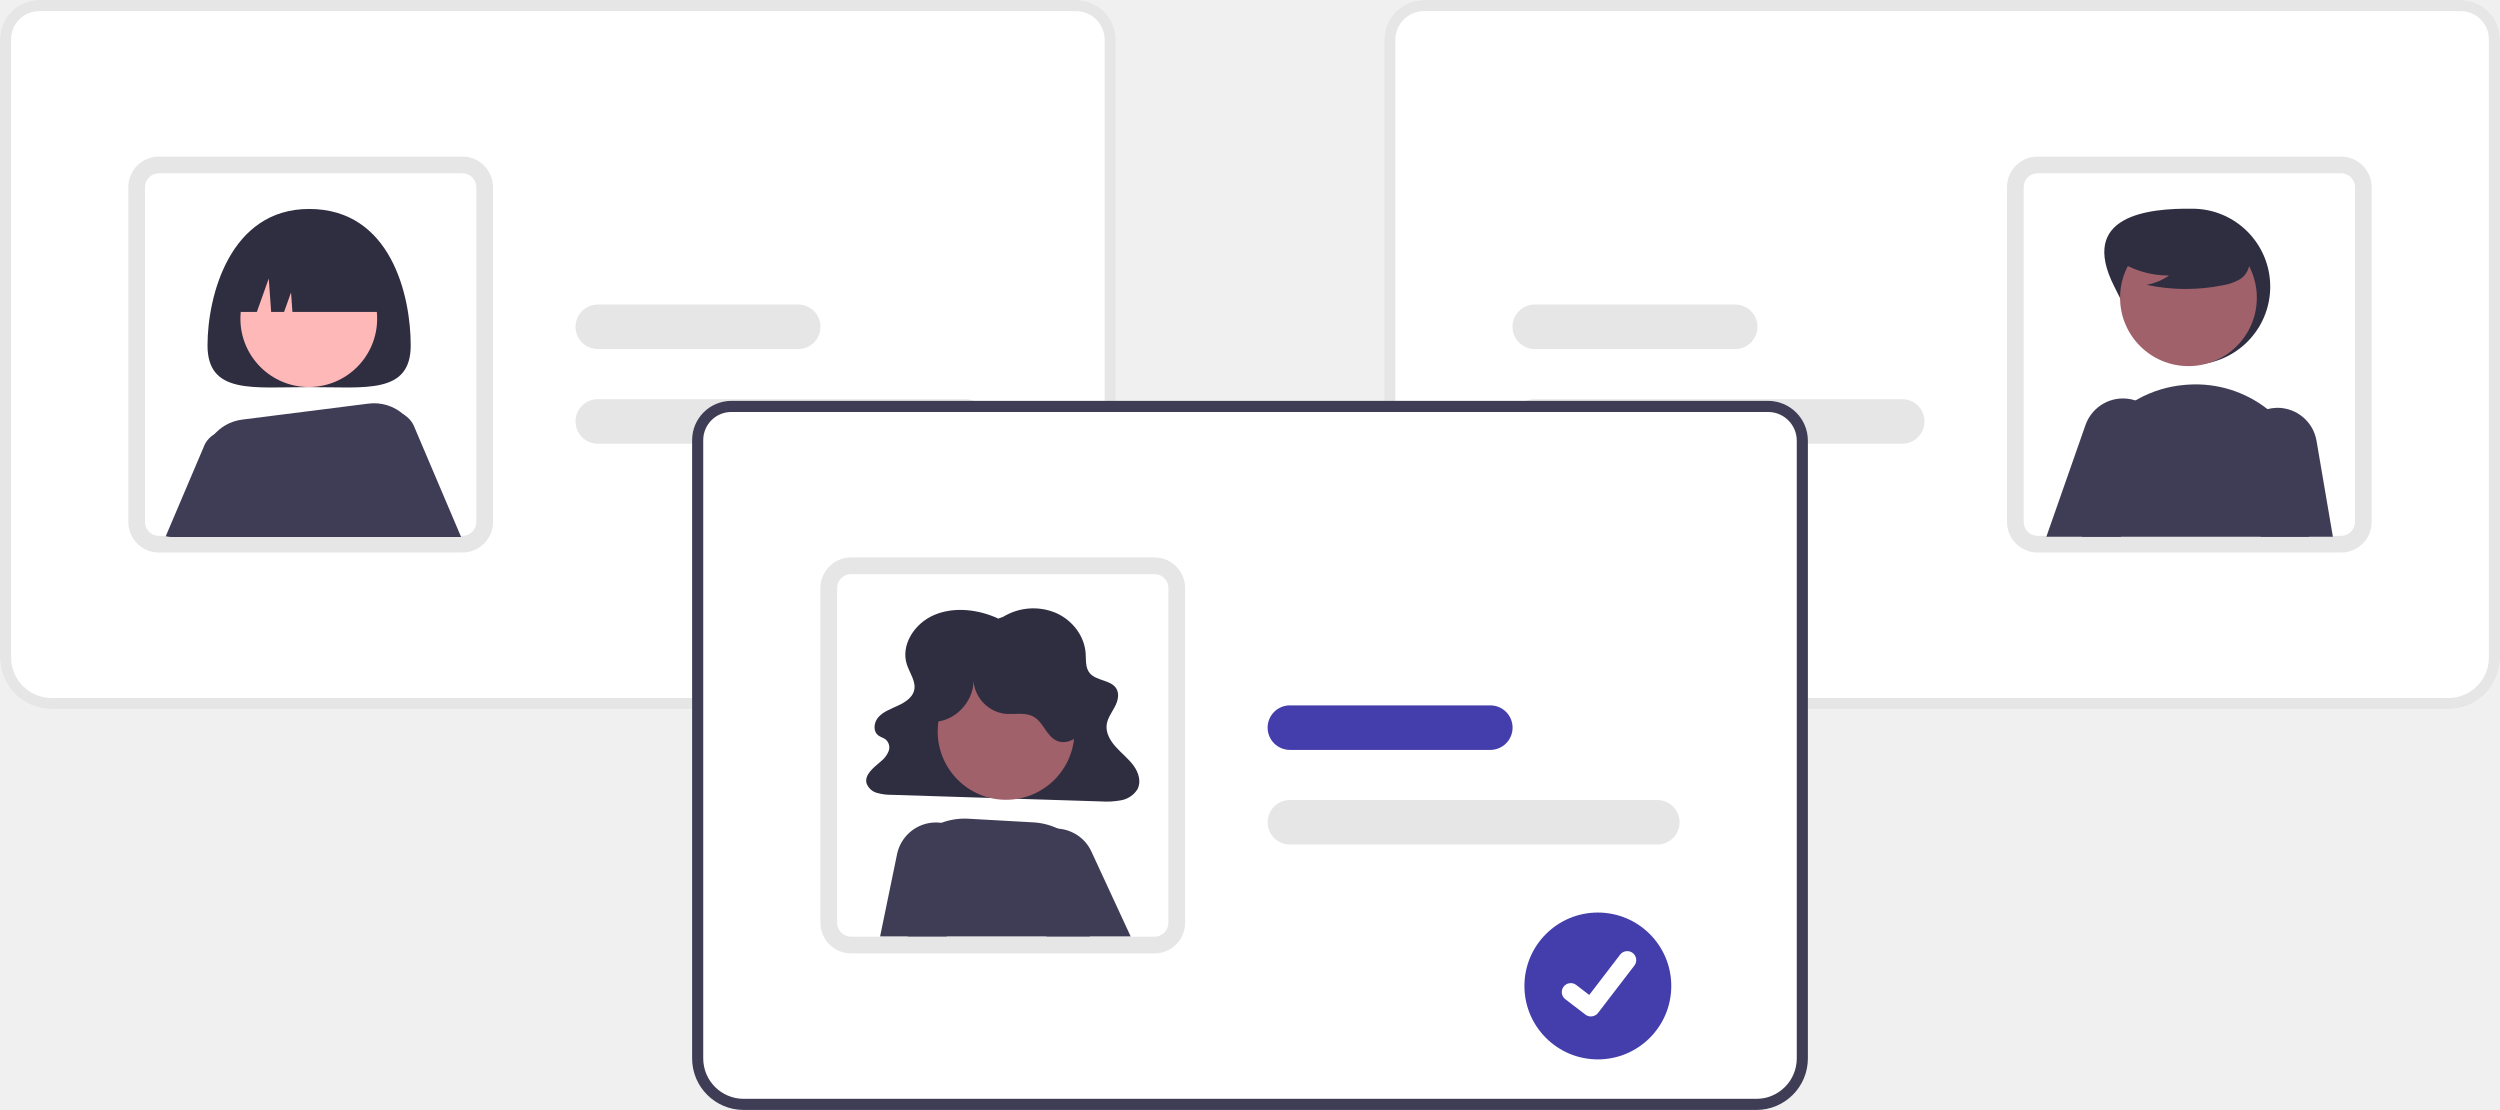
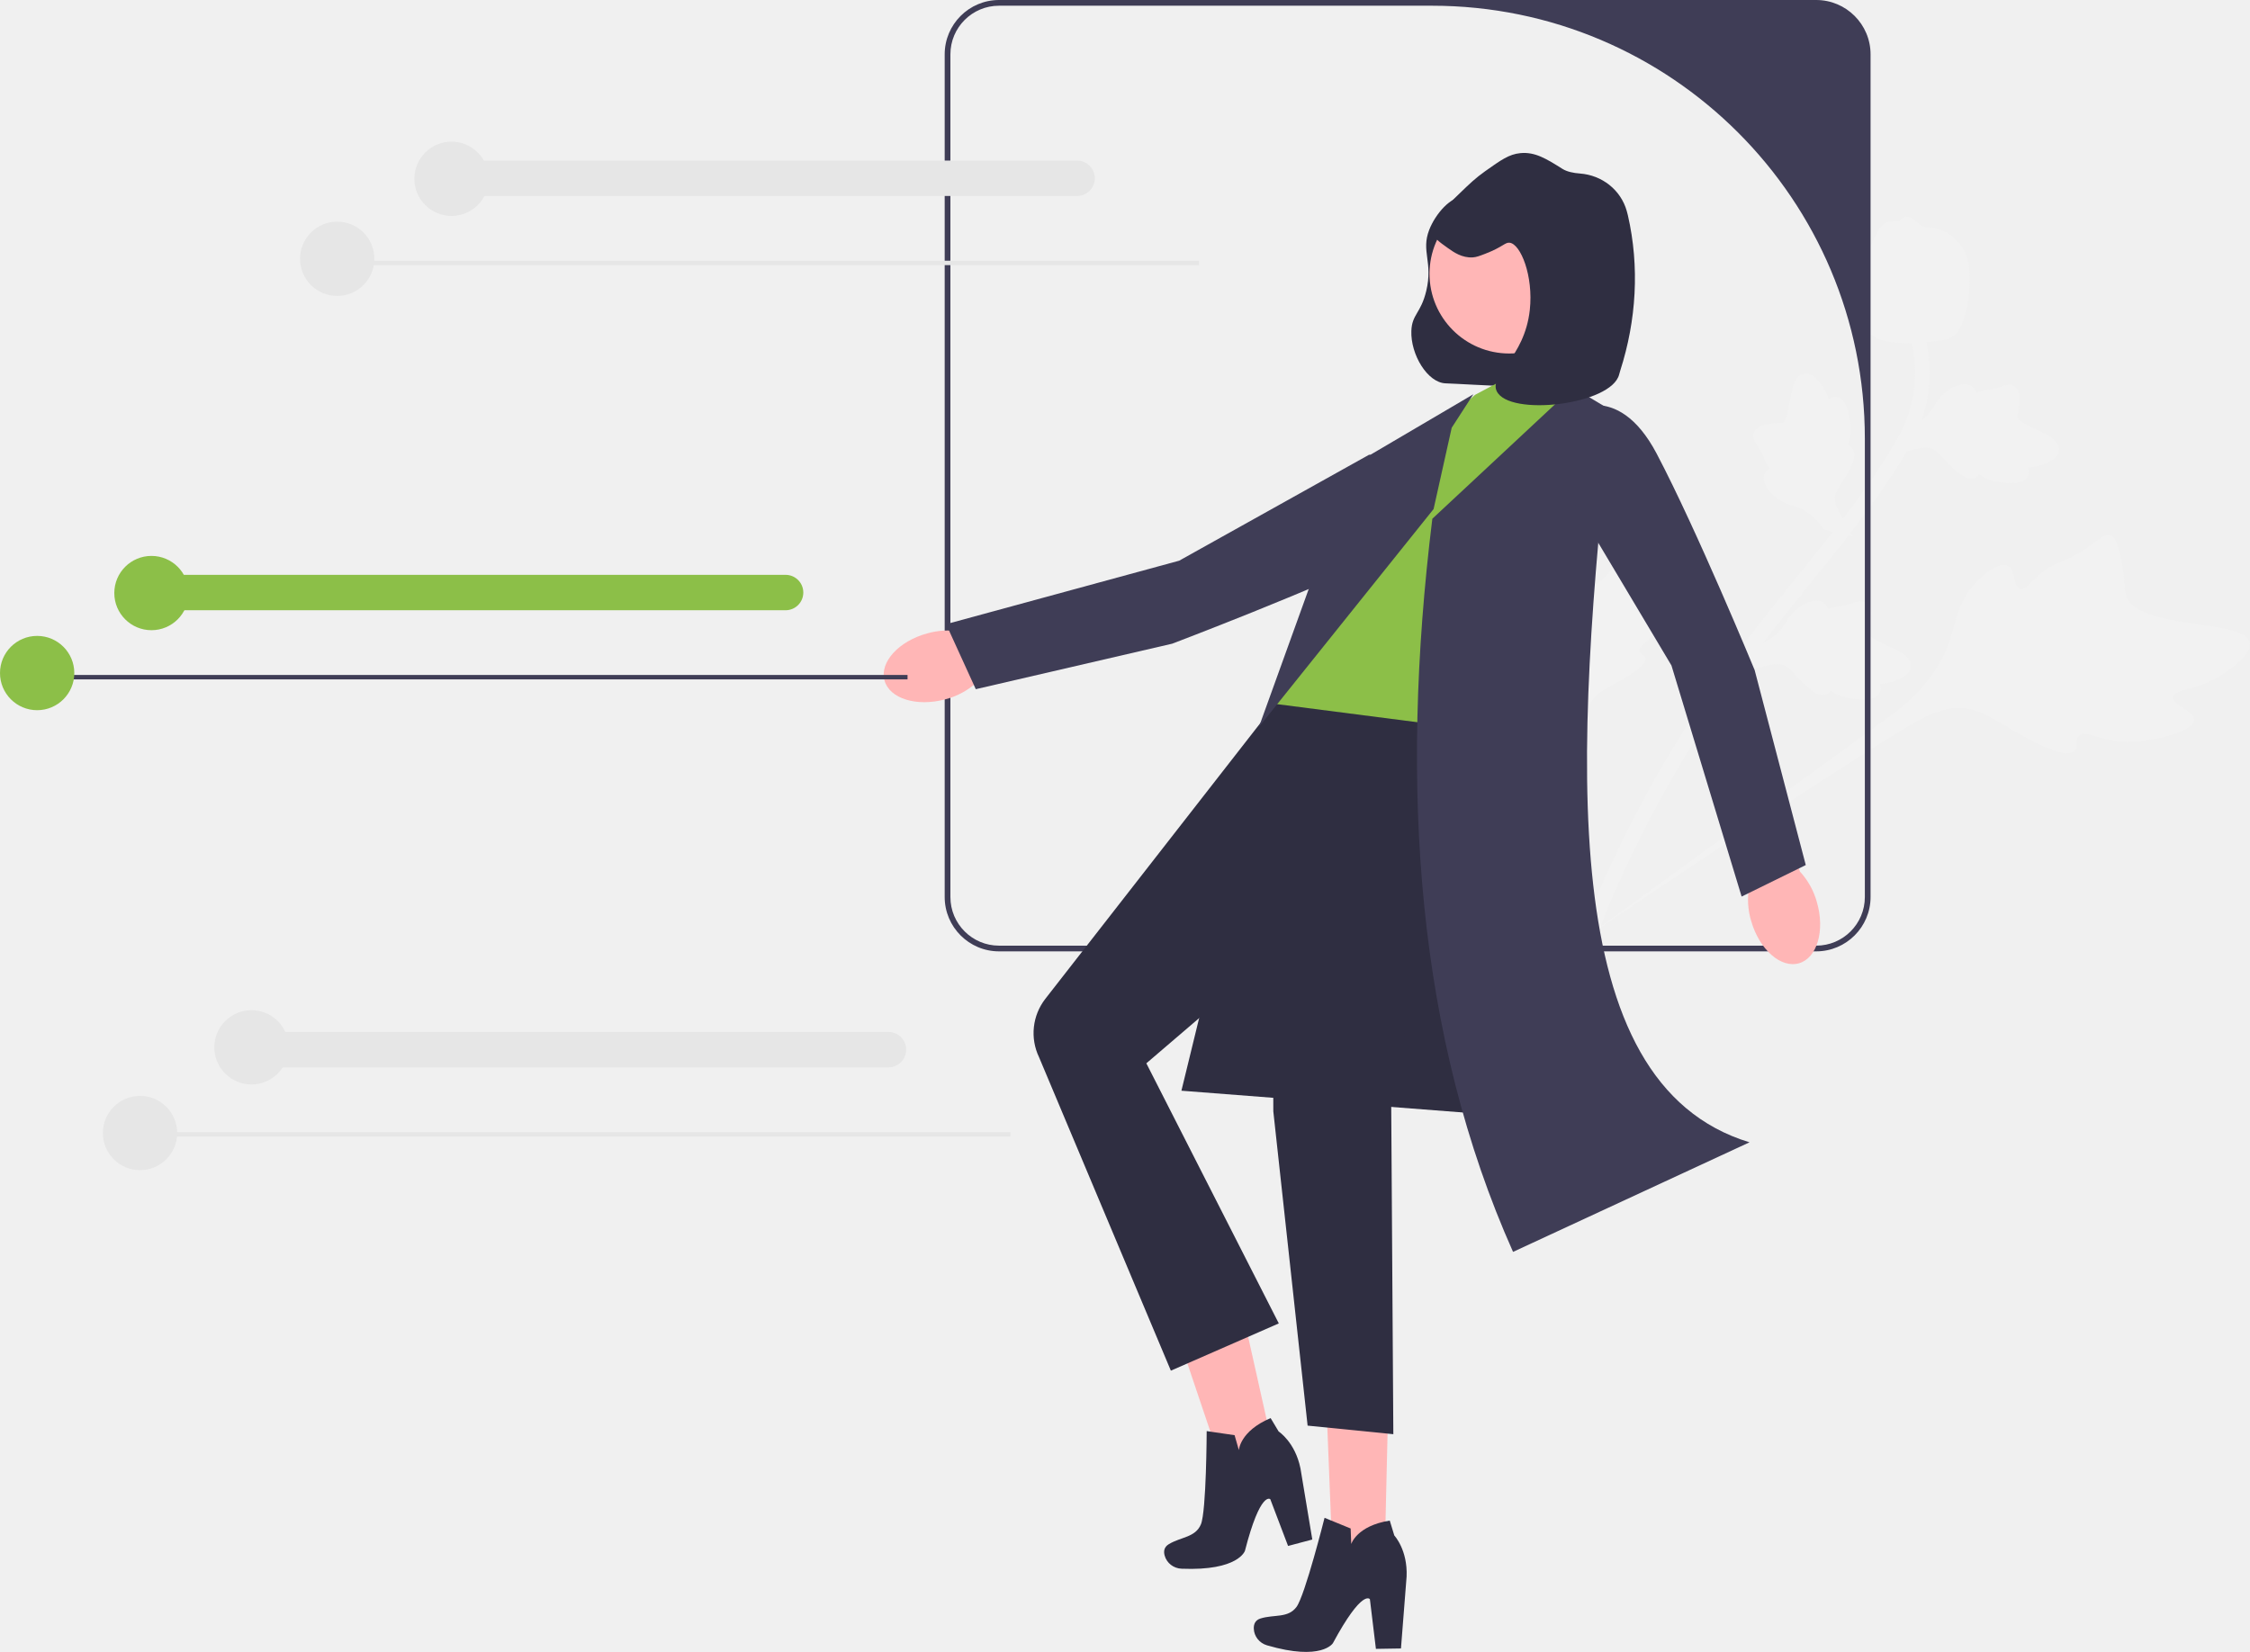
- <svg xmlns="http://www.w3.org/2000/svg" width="898.098" height="398.742" viewBox="0 0 898.098 398.742" role="img" artist="Katerina Limpitsouni" source="https://undraw.co/">
-   <path d="M533.289,505.371H169.451a18.521,18.521,0,0,1-18.5-18.5V264.717a14.104,14.104,0,0,1,14.088-14.088H537.492a14.313,14.313,0,0,1,14.297,14.297V486.871A18.521,18.521,0,0,1,533.289,505.371Z" transform="translate(-150.9509 -250.6289)" fill="#fff" />
-   <path d="M533.289,505.371H169.451a18.521,18.521,0,0,1-18.5-18.5V264.717a14.104,14.104,0,0,1,14.088-14.088H537.492a14.313,14.313,0,0,1,14.297,14.297V486.871A18.521,18.521,0,0,1,533.289,505.371ZM165.039,254.629a10.1,10.1,0,0,0-10.088,10.088v222.154a14.517,14.517,0,0,0,14.5,14.5H533.289a14.517,14.517,0,0,0,14.5-14.5V264.926a10.309,10.309,0,0,0-10.297-10.297Z" transform="translate(-150.9509 -250.6289)" fill="#e6e6e6" />
-   <path d="M317.062,449.125h-109.02a11.018,11.018,0,0,1-10.905-9.563,9.975,9.975,0,0,1-.095-1.437v-120.25a11.012,11.012,0,0,1,11-11h109.02a11.012,11.012,0,0,1,11,11v120.25A11.012,11.012,0,0,1,317.062,449.125Zm-109.02-136.25a5.006,5.006,0,0,0-5,5v120.25a4.261,4.261,0,0,0,.038.615,5.015,5.015,0,0,0,4.962,4.385h109.02a5.006,5.006,0,0,0,5-5v-120.25a5.006,5.006,0,0,0-5-5Z" transform="translate(-150.9509 -250.6289)" fill="#e6e6e6" />
-   <path d="M497.698,410.025h-132a8,8,0,1,1,0-16h132a8,8,0,0,1,0,16Z" transform="translate(-150.9509 -250.6289)" fill="#e6e6e6" />
-   <path d="M437.698,376.025h-72a8,8,0,1,1,0-16h72a8,8,0,0,1,0,16Z" transform="translate(-150.9509 -250.6289)" fill="#e6e6e6" />
-   <path d="M298.499,374.695c0,17.673-16.342,15-36.5,15s-36.5,2.673-36.5-15,7.982-49,36.5-49C291.499,325.695,298.499,357.022,298.499,374.695Z" transform="translate(-150.9509 -250.6289)" fill="#2f2e41" />
-   <path d="M299.975,404.439a9.064,9.064,0,0,0-3.96-4.84,7.867,7.867,0,0,0-1.12-.57,9.054,9.054,0,0,0-11.98,11.47l14.54,33.05H316.605Z" transform="translate(-150.9509 -250.6289)" fill="#3f3d56" />
-   <path d="M236.525,406.239a9.055,9.055,0,0,0-12.49,5.17l-13.54,31.85a7.876,7.876,0,0,0,2.13.29h16.99l11.479-26.08A9.037,9.037,0,0,0,236.525,406.239Z" transform="translate(-150.9509 -250.6289)" fill="#3f3d56" />
-   <circle cx="110.926" cy="114.475" r="24.561" fill="#ffb8b8" />
-   <path d="M296.445,399.989c-.14-.13-.28-.27-.43-.39a15.953,15.953,0,0,0-12.75-3.97l-45.26,5.73a16.062,16.062,0,0,0-14.02,17.44c.62,6.98,1.62,15.79,3.22,24.75h71.5l2.63-30.56A16.035,16.035,0,0,0,296.445,399.989Z" transform="translate(-150.9509 -250.6289)" fill="#3f3d56" />
-   <path d="M233.499,362.695v0h9.714l4.286-12,.857,12h4.643l2.5-7,.5,7h34.5v0a26,26,0,0,0-26-26h-5A26,26,0,0,0,233.499,362.695Z" transform="translate(-150.9509 -250.6289)" fill="#2f2e41" />
-   <path d="M648.211,486.871V264.926a14.313,14.313,0,0,1,14.297-14.297h372.453a14.104,14.104,0,0,1,14.088,14.088v222.154a18.521,18.521,0,0,1-18.5,18.5H666.711A18.521,18.521,0,0,1,648.211,486.871Z" transform="translate(-150.9509 -250.6289)" fill="#fff" />
-   <path d="M648.211,486.871V264.926a14.313,14.313,0,0,1,14.297-14.297h372.453a14.104,14.104,0,0,1,14.088,14.088v222.154a18.521,18.521,0,0,1-18.5,18.5H666.711A18.521,18.521,0,0,1,648.211,486.871Zm14.297-232.242a10.309,10.309,0,0,0-10.297,10.297V486.871a14.517,14.517,0,0,0,14.5,14.5h363.838a14.517,14.517,0,0,0,14.5-14.5V264.717a10.1,10.1,0,0,0-10.088-10.088Z" transform="translate(-150.9509 -250.6289)" fill="#e6e6e6" />
-   <path d="M871.938,438.125v-120.25a11.012,11.012,0,0,1,11-11h109.02a11.012,11.012,0,0,1,11,11v120.25a9.975,9.975,0,0,1-.095,1.437,11.018,11.018,0,0,1-10.905,9.563h-109.02A11.012,11.012,0,0,1,871.938,438.125Zm11-125.25a5.006,5.006,0,0,0-5,5v120.25a5.006,5.006,0,0,0,5,5h109.02a5.015,5.015,0,0,0,4.962-4.385,4.261,4.261,0,0,0,.038-.615v-120.25a5.006,5.006,0,0,0-5-5Z" transform="translate(-150.9509 -250.6289)" fill="#e6e6e6" />
-   <path d="M694.302,402.025a8.009,8.009,0,0,1,8-8h132a8,8,0,1,1,0,16h-132A8.009,8.009,0,0,1,694.302,402.025Z" transform="translate(-150.9509 -250.6289)" fill="#e6e6e6" />
-   <path d="M694.302,368.025a8.009,8.009,0,0,1,8-8h72a8,8,0,1,1,0,16h-72A8.009,8.009,0,0,1,694.302,368.025Z" transform="translate(-150.9509 -250.6289)" fill="#e6e6e6" />
-   <path d="M910.505,353.605c7.011,13.784,12.536,28,28,28a28,28,0,0,0,0-56C922.79,325.408,897.457,327.949,910.505,353.605Z" transform="translate(-150.9509 -250.6289)" fill="#2f2e41" />
-   <circle cx="786.177" cy="106.96" r="24.561" fill="#a0616a" />
-   <path d="M970.66,402.359a42.79,42.79,0,0,0-5.15-4.76,41.725,41.725,0,0,0-28.39-8.8q-.615.03-1.23.09a41.825,41.825,0,0,0-30.16,16.64,42.346,42.346,0,0,0-7.52,34.15c.27,1.25.51,2.51.74,3.77h81.42l.94-6.3A42.094,42.094,0,0,0,970.66,402.359Z" transform="translate(-150.9509 -250.6289)" fill="#3f3d56" />
-   <path d="M983.13,408.929a14.254,14.254,0,0,0-13.93-11.8c-.13,0-.27.01-.4.01a14.347,14.347,0,0,0-3.29.46,14.2,14.2,0,0,0-10.06,17.43l7.69,28.42H989.02Z" transform="translate(-150.9509 -250.6289)" fill="#3f3d56" />
-   <path d="M926.18,401.479a14.175,14.175,0,0,0-4.09-4.88,13.769,13.769,0,0,0-4.02-2.1,13.358,13.358,0,0,0-1.81-.48,14.272,14.272,0,0,0-16.1,9.24l-14.08,40.19H912.8l13.63-29.56A14.091,14.091,0,0,0,926.18,401.479Z" transform="translate(-150.9509 -250.6289)" fill="#3f3d56" />
-   <path d="M911.064,343.708a33.405,33.405,0,0,0,19.091,5.9,20.471,20.471,0,0,1-8.114,3.338,67.359,67.359,0,0,0,27.514.155,17.807,17.807,0,0,0,5.76-1.978,7.289,7.289,0,0,0,3.555-4.755c.604-3.449-2.083-6.582-4.876-8.693A35.967,35.967,0,0,0,923.77,331.635c-3.376.873-6.759,2.347-8.951,5.059s-2.843,6.891-.753,9.684Z" transform="translate(-150.9509 -250.6289)" fill="#2f2e41" />
-   <path d="M781.919,649.371H418.081a18.521,18.521,0,0,1-18.5-18.5V408.717a14.104,14.104,0,0,1,14.088-14.088H786.122a14.313,14.313,0,0,1,14.297,14.297V630.871A18.521,18.521,0,0,1,781.919,649.371Z" transform="translate(-150.9509 -250.6289)" fill="#fff" />
-   <path d="M781.919,649.371H418.081a18.521,18.521,0,0,1-18.5-18.5V408.717a14.104,14.104,0,0,1,14.088-14.088H786.122a14.313,14.313,0,0,1,14.297,14.297V630.871A18.521,18.521,0,0,1,781.919,649.371ZM413.669,398.629a10.1,10.1,0,0,0-10.088,10.088v222.154a14.517,14.517,0,0,0,14.5,14.5H781.919a14.517,14.517,0,0,0,14.5-14.5V408.926a10.309,10.309,0,0,0-10.297-10.297Z" transform="translate(-150.9509 -250.6289)" fill="#3f3d56" />
-   <path d="M565.692,593.125h-109.02a11.018,11.018,0,0,1-10.905-9.563,9.976,9.976,0,0,1-.095-1.437v-120.25a11.012,11.012,0,0,1,11-11h109.02a11.012,11.012,0,0,1,11,11v120.25A11.012,11.012,0,0,1,565.692,593.125Zm-109.02-136.25a5.006,5.006,0,0,0-5,5v120.25a4.262,4.262,0,0,0,.038.615,5.015,5.015,0,0,0,4.962,4.385h109.02a5.006,5.006,0,0,0,5-5v-120.25a5.006,5.006,0,0,0-5-5Z" transform="translate(-150.9509 -250.6289)" fill="#e6e6e6" />
-   <path d="M509.599,472.859c-7.097-3.302-15.81-4.384-23.032-1.316s-12.145,10.932-9.809,17.891c1.059,3.155,3.47,6.258,2.531,9.445-.723,2.453-3.245,4.072-5.723,5.224s-5.187,2.12-6.978,4.062-2.165,5.285.073,6.791c.737.496,1.659.732,2.374,1.254a3.772,3.772,0,0,1,1.164,4.222,8.893,8.893,0,0,1-2.851,3.751c-2.541,2.191-5.898,4.698-5.109,7.809a5.478,5.478,0,0,0,3.697,3.458,18.367,18.367,0,0,0,5.427.716l74.966,2.362a28.423,28.423,0,0,0,7.402-.413,8.762,8.762,0,0,0,5.813-3.905c1.436-2.657.493-5.931-1.28-8.412s-4.282-4.439-6.355-6.717-3.769-5.123-3.404-8.067c.293-2.357,1.847-4.395,2.963-6.537s1.764-4.818.319-6.789c-2.037-2.777-6.927-2.526-9.243-5.113-1.748-1.953-1.41-4.763-1.584-7.281-.418-6.057-4.611-11.776-10.58-14.433a20.831,20.831,0,0,0-18.953,1.291Z" transform="translate(-150.9509 -250.6289)" fill="#2f2e41" />
-   <circle cx="361.422" cy="262.756" r="24.561" fill="#a0616a" />
-   <path d="M544.619,569.665a23.788,23.788,0,0,0-12.68-20.9c-.31-.17-.63-.32-.95-.47a23.619,23.619,0,0,0-8.81-2.24l-23.38-1.31a23.6,23.6,0,0,0-9.7,1.49,22.661,22.661,0,0,0-2.21.96,23.54,23.54,0,0,0-6.12,4.35,23.806,23.806,0,0,0-7.06,17.94l.42,9.91,2.94,7.63h65.37a17.96,17.96,0,0,0,2.1-3.18A15.919,15.919,0,0,0,544.619,569.665Z" transform="translate(-150.9509 -250.6289)" fill="#3f3d56" />
-   <path d="M543.019,556.525a14.143,14.143,0,0,0-4.84-5.74,14.451,14.451,0,0,0-5.01-2.18,14.665,14.665,0,0,0-2.18-.31,14.087,14.087,0,0,0-4.3.37,14.274,14.274,0,0,0-9.19,20.49l8.99,17.02.45.85H557.13Z" transform="translate(-150.9509 -250.6289)" fill="#3f3d56" />
-   <path d="M493.609,547.655a14.341,14.341,0,0,0-4.51-1.42,13.898,13.898,0,0,0-3.53-.05,14.257,14.257,0,0,0-12.36,11.29l-6.09,29.55h23.82l4.45-1.82,5.54-21.26A14.32,14.32,0,0,0,493.609,547.655Z" transform="translate(-150.9509 -250.6289)" fill="#3f3d56" />
-   <path d="M487.246,509.893c7.756-.623,14.196-8.371,13.39-16.111A13.009,13.009,0,0,0,511.777,507.028c3.558.392,7.458-.684,10.555,1.11,3.43,1.988,4.528,6.816,8.101,8.533,3.453,1.659,7.838-.604,9.543-4.033s1.287-7.55.157-11.21a31.652,31.652,0,0,0-52.69-12.975c-3.261,3.28-5.851,7.461-6.271,12.068s1.717,9.605,5.854,11.675Z" transform="translate(-150.9509 -250.6289)" fill="#2f2e41" />
-   <path d="M746.328,554.025h-132a8,8,0,1,1,0-16h132a8,8,0,0,1,0,16Z" transform="translate(-150.9509 -250.6289)" fill="#e6e6e6" />
-   <path d="M686.328,520.025h-72a8,8,0,1,1,0-16h72a8,8,0,0,1,0,16Z" transform="translate(-150.9509 -250.6289)" fill="#433eab" />
-   <path d="M724.961,578.449a26.378,26.378,0,0,0-0,52.756h0a26.378,26.378,0,0,0,0-52.756Z" transform="translate(-150.9509 -250.6289)" fill="#433eab" />
-   <path id="f276b720-7c73-4755-84a7-b208d54eb1fc-595" data-name="Path 395" d="M722.458,615.782a3.201,3.201,0,0,1-1.926-.64l-.034-.026-7.254-5.549a3.224,3.224,0,0,1,3.923-5.117l4.699,3.603,11.103-14.485a3.222,3.222,0,0,1,4.518-.597l.001.001-.069.096.071-.096a3.226,3.226,0,0,1,.596,4.519l-13.059,17.03a3.224,3.224,0,0,1-2.564,1.257Z" transform="translate(-150.9509 -250.6289)" fill="#fff" />
+ <svg xmlns="http://www.w3.org/2000/svg" width="787.361" height="578.211" viewBox="0 0 787.361 578.211" role="img" artist="Katerina Limpitsouni" source="https://undraw.co/">
+   <g>
+     <path d="M767.741,251.996c.22-3.362-7.668-5.003-7.31-7.946,.357-2.932,8.313-2.322,16.723-7.618,1.517-.955,11.074-6.973,10.142-11.488-1.767-8.558-39.665-4.19-43.353-16.64-.81-2.732-.058-6.565-2.29-15.152-.888-3.416-1.625-5.189-3.131-5.749-2.137-.794-3.953,1.549-9.198,5.01-7.865,5.191-9.303,3.567-14.947,8.141-4.19,3.395-5.598,6.073-7.422,5.533-2.581-.764-1.428-6.619-4.384-8.048-3.016-1.458-8.275,2.677-11.498,6.262-6.047,6.729-6.674,13.473-8.684,19.639-2.185,6.701-7.025,15.852-19.032,25.275l-109.61,79.788c23.074-15.973,87.601-58.887,112.741-74.039,7.258-4.374,14.88-8.632,23.201-6.673,8.011,1.885,15.705,9.305,28.622,14.228,1.508,.575,5.728,2.122,7.628,.318,1.571-1.491,.125-3.914,1.571-5.328,1.939-1.897,6.114,.923,12.956,1.889,4.825,.681,8.523,.094,11.703-.411,.959-.152,15.281-2.516,15.573-6.991l-0-0Z" fill="#f2f2f2" />
+     <path d="M582.539,206.675c-1.587-1.078-4.668,2.32-6.009,1.295-1.336-1.021,1.259-4.75,1.086-10.406-.031-1.02-.227-7.447-2.712-8.293-4.71-1.602-13.501,18.259-20.676,16.477-1.575-.391-3.239-1.866-8.098-3.248-1.933-.55-3.016-.699-3.725-.122-1.006,.82-.381,2.387-.195,5.96,.278,5.358-.933,5.595-.317,9.685,.458,3.036,1.366,4.5,.574,5.239-1.12,1.047-3.661-1.209-5.215-.171-1.586,1.059-1.074,4.834-.244,7.45,1.558,4.91,4.687,7.163,7.133,9.929,2.658,3.006,5.753,8.022,6.914,16.634l7.534,76.819c-1.182-15.934-3.627-59.986-3.809-76.697-.053-4.824,.057-9.794,3.419-13.313,3.237-3.388,9.099-5.023,15.241-9.943,.717-.574,2.694-2.199,2.357-3.652-.279-1.201-1.885-1.191-2.162-2.308-.371-1.499,2.217-2.734,4.665-5.814,1.726-2.171,2.505-4.156,3.175-5.863,.202-.514,3.174-8.226,1.062-9.661l-0,0Z" fill="#f2f2f2" />
+     <path d="M609.258,235.387l4.876-9.165,.878-.347c4.06-1.603,7.083-3.813,8.99-6.571,.303-.438,.584-.892,.87-1.354,1.134-1.832,2.543-4.109,5.456-5.894,1.628-.992,5.715-3.072,8.158-.795,.663,.605,.987,1.322,1.138,2.005,.129-.056,.26-.111,.401-.172,1.735-.713,2.787-.808,3.801-.899,.779-.07,1.582-.142,3.075-.593,.655-.198,1.195-.395,1.649-.561,1.378-.499,3.1-1.04,4.71,.092,1.678,1.27,1.604,3.327,1.556,4.688-.085,2.429-.434,3.984-.666,5.014-.086,.376-.18,.801-.183,.95-.004,1.205,5.066,3.548,6.969,4.441,4.284,1.992,7.991,3.716,7.701,7.08-.206,2.407-2.506,4.201-7.028,5.469-1.408,.394-2.713,.533-3.822,.582,.358,.777,.521,1.703,.144,2.725h0c-.895,2.418-4.085,3.271-9.483,2.544-1.343-.177-3.146-.422-5.249-1.385-.99-.455-1.813-.964-2.509-1.41-.285,.385-.67,.749-1.211,1.024-1.592,.812-3.481,.423-5.591-1.239-2.346-1.794-4.031-3.631-5.52-5.248-1.301-1.41-2.425-2.621-3.517-3.266-2.043-1.17-4.596-.642-7.723,.169l-7.87,2.115-0-0Z" fill="#f2f2f2" />
+     <path d="M648.391,187.738l-10.102-2.392-.558-.761c-2.58-3.52-5.485-5.884-8.636-7.029-.501-.182-1.011-.338-1.531-.498-2.059-.632-4.62-1.417-7.085-3.782-1.373-1.323-4.421-4.749-2.838-7.69,.417-.795,1.029-1.29,1.651-1.61-.087-.111-.174-.224-.268-.345-1.13-1.498-1.489-2.491-1.834-3.448-.266-.735-.539-1.495-1.353-2.824-.357-.583-.686-1.055-.961-1.453-.833-1.206-1.793-2.735-1.105-4.579,.803-1.945,2.811-2.395,4.14-2.694,2.372-.534,3.963-.591,5.019-.628,.386-.013,.82-.029,.965-.064,1.166-.302,2.147-5.8,2.528-7.868,.84-4.649,1.568-8.672,4.895-9.245,2.381-.412,4.699,1.358,7.073,5.41,.738,1.262,1.203,2.49,1.533,3.55,.661-.544,1.515-.936,2.6-.831h0c2.566,.253,4.2,3.121,4.866,8.527,.169,1.344,.39,3.151-.009,5.429-.189,1.073-.472,1.998-.728,2.785,.444,.178,.894,.458,1.298,.912,1.189,1.334,1.293,3.26,.22,5.722-1.14,2.724-2.489,4.82-3.676,6.671-1.034,1.616-1.92,3.011-2.267,4.231-.613,2.273,.545,4.608,2.122,7.428l4.042,7.076-0-0Z" fill="#f2f2f2" />
+     <path d="M661.142,159.633l4.876-9.165,.878-.347c4.06-1.603,7.083-3.813,8.99-6.571,.303-.438,.584-.892,.87-1.354,1.134-1.832,2.543-4.109,5.456-5.894,1.628-.992,5.715-3.072,8.158-.795,.663,.605,.987,1.322,1.138,2.005,.129-.056,.26-.111,.401-.172,1.735-.713,2.787-.808,3.801-.899,.779-.07,1.582-.142,3.075-.593,.655-.198,1.195-.395,1.649-.561,1.378-.499,3.1-1.04,4.71,.092,1.678,1.27,1.604,3.327,1.556,4.688-.085,2.429-.434,3.984-.666,5.014-.086,.376-.18,.801-.183,.95-.004,1.205,5.066,3.548,6.969,4.441,4.284,1.992,7.991,3.716,7.701,7.08-.206,2.407-2.506,4.201-7.028,5.469-1.408,.394-2.713,.533-3.822,.582,.358,.777,.521,1.703,.144,2.725h0c-.895,2.418-4.085,3.271-9.483,2.544-1.343-.177-3.146-.422-5.249-1.385-.99-.455-1.813-.964-2.509-1.41-.285,.385-.67,.749-1.211,1.024-1.592,.812-3.481,.423-5.591-1.239-2.346-1.794-4.031-3.631-5.52-5.248-1.301-1.41-2.425-2.621-3.517-3.266-2.043-1.17-4.596-.642-7.723,.169l-7.87,2.115-0-0Z" fill="#f2f2f2" />
+     <path d="M556.692,330.817l-1.018-2.34,.979-2.355-.979,2.355-2.243-1.186c.099-.216,.29-.737,.596-1.548,1.676-4.443,6.77-17.969,16.895-37.83,7.068-13.864,15.099-27.595,23.871-40.817,8.786-13.243,16.205-22.743,22.166-30.38,4.497-5.759,8.877-11.176,13.148-16.451,11.404-14.095,22.175-27.409,32.019-43.575,2.199-3.608,6.774-11.12,7.821-21.729,.607-6.154-.056-12.44-1.976-18.682l4.88-1.5c2.115,6.895,2.846,13.856,2.172,20.688-1.161,11.763-6.146,19.948-8.54,23.881-10.018,16.451-20.894,29.893-32.409,44.123-4.252,5.257-8.616,10.649-13.094,16.385-5.906,7.566-13.26,16.984-21.933,30.057-8.669,13.063-16.6,26.627-23.582,40.315-9.996,19.611-15.014,32.936-16.662,37.314-.882,2.337-1.066,2.826-2.111,3.276l0-0Z" fill="#f2f2f2" />
+     <path d="M655.672,117.678c-.173-.118-.344-.242-.513-.375-3.452-2.648-5.301-7.066-5.5-13.132-.089-2.85,.684-5.503,2.224-10.794,.236-.816,1.481-4.927,4.016-10.02,1.655-3.329,2.578-4.562,3.949-5.272,1.524-.792,3.201-.923,4.82-.677,.222-.439,.55-.825,1.015-1.129,1.919-1.264,3.668,.273,4.624,1.09,.477,.423,1.069,.956,1.797,1.4,1.142,.704,1.961,.782,3.199,.905,1.185,.117,2.658,.263,4.469,1.026,3.579,1.492,5.596,4.177,6.261,5.061,3.513,4.634,3.333,9.71,3.124,15.586-.045,1.177-.317,5.386-1.953,10.291-1.18,3.539-2.2,4.773-3.125,5.576-1.894,1.655-3.905,1.968-8.75,2.382-5.064,.438-7.604,.655-9.555,.508-4.539-.35-7.39-.569-10.102-2.427l-0,0Z" fill="#f2f2f2" />
+   </g>
+   <path d="M635.562,0H349.602c-10.49,0-19.02,8.53-19.02,19.02V313.98c0,10.49,8.53,19.02,19.02,19.02h285.96c10.49,0,19.02-8.53,19.02-19.02V19.02c0-10.49-8.53-19.02-19.02-19.02Zm17.02,313.98c0,9.4-7.62,17.02-17.02,17.02H349.602c-9.4,0-17.02-7.62-17.02-17.02V19.02c0-9.4,7.62-17.02,17.02-17.02h151.472c83.675,0,151.508,67.832,151.508,151.508v160.472Z" fill="#3f3d56" />
+   <path id="b-984" d="M324.53,221.685c-10.023,2.709-16.749,10.076-15.024,16.455,1.725,6.378,11.247,9.351,21.273,6.64,4.02-1.028,7.735-3.004,10.835-5.762l42.322-12.015-6.061-19.74-41.078,13.94c-4.069-.821-8.275-.656-12.266,.483Z" fill="#ffb6b6" />
+   <path d="M501.882,162.462s11.949,17.528-14.98,30.75c-26.929,13.223-76.707,32.094-76.707,32.094l-68.73,15.923-10.379-22.755,81.555-22.22,66.457-37.088,22.785,3.295Z" fill="#3f3d56" />
+   <path d="M493.888,115.807c-.306,8.309,5.676,18.172,12,18.374,7.608,.244,43.573,2.805,44.73-.178,8.028-20.711-29.778-63.674-38.3-64.913-4.58-.666-10.063,5.909-12.172,11.337-2.954,7.607,1.406,11.194-1.055,21.441-1.877,7.814-4.989,8.13-5.202,13.938Z" fill="#2f2e41" />
+   <g>
+     <polygon points="431.284 443.34 406.041 449.125 431.405 524.385 448.51 520.466 431.284 443.34" fill="#ffb6b6" />
+     <path d="M422.264,500.915l9.763,1.432,1.505,5.23s.325-6.652,11.108-11.211l2.803,4.681s5.772,3.714,7.638,12.92l4.142,24.901-8.477,2.249-6.22-16.359s-3.422-3.129-8.867,18.036c0,0-2.205,7.113-22.204,6.289-2.749-.113-5.167-1.947-5.901-4.599-.405-1.463-.226-2.976,1.462-3.99,4.297-2.58,9.294-2.339,11.222-6.925,1.928-4.586,2.026-32.653,2.026-32.653Z" fill="#2f2e41" />
+   </g>
+   <g>
+     <polygon points="486.123 477.557 463.582 477 466.738 556.249 484.283 556.562 486.123 477.557" fill="#ffb6b6" />
+     <path d="M463.513,531.269l9.131,3.739,.202,5.438s1.917-6.379,13.48-8.209l1.594,5.218s4.709,4.994,4.304,14.379l-1.972,25.166-8.769,.143-2.101-17.375s-2.569-3.86-12.946,15.372c0,0-3.851,6.373-23.065,.761-2.641-.771-4.547-3.134-4.621-5.884-.041-1.518,.497-2.943,2.379-3.521,4.792-1.47,9.583-.033,12.558-4.021,2.975-3.988,9.824-31.206,9.824-31.206Z" fill="#2f2e41" />
+   </g>
+   <polygon points="532.637 390.997 413.423 381.772 446.971 244.241 527.237 232.676 532.637 390.997" fill="#2f2e41" />
+   <polygon points="516.196 138.193 541.314 124.811 561.597 148.761 520.838 279.4 446.279 246.386 502.909 149.571 516.196 138.193" fill="#8cbf48" />
+   <path d="M519.379,255.812s7.999,41.243-16.77,62.68l-7.582,24.104-8.186,44.491,.741,114.912-30-3-12-109.996-.143-54.745-44.289,37.927,46.351,91.039-37.769,16.538-46.129-109.709c-3.205-6.683-2.35-14.604,2.207-20.45l80.468-103.219,73.1,9.427Z" fill="#2f2e41" />
+   <path d="M550.477,135.631l-49.248,45.946c-11.655,94.579-5.293,181.426,28.243,256.611l82.757-38.356c-68.241-20.697-61.548-134.344-48.307-256.113l-13.445-8.087Z" fill="#3f3d56" />
+   <polygon points="508.006 149.722 515.582 138 473.68 162.635 440.546 254.456 501.668 178.18 508.006 149.722" fill="#3f3d56" />
+   <path id="c-985" d="M612.822,322.436c2.888,9.973,10.375,16.566,16.721,14.727,6.346-1.839,9.148-11.413,6.258-21.389-1.1-4.001-3.142-7.68-5.955-10.73l-12.77-42.1-19.629,6.414,14.673,40.822c-.748,4.083-.507,8.285,.702,12.255Z" fill="#ffb6b6" />
+   <path d="M548.564,144.699s17.177-12.447,31.168,14.09c13.991,26.538,34.285,75.753,34.285,75.753l17.892,68.245-22.447,11.029-24.555-80.883-38.982-65.364,2.639-22.87Z" fill="#3f3d56" />
+   <circle cx="528.139" cy="95.838" r="27.896" fill="#ffb6b6" />
+   <path d="M528.231,84.955c-1.57-.155-2.377,1.505-8.374,3.822-2.125,.821-3.212,1.233-4.46,1.313-3.793,.244-6.741-1.851-8.712-3.252-3.203-2.276-5.266-3.742-5.669-6.086-.526-3.059,2.937-6.475,9.883-13.184,3.402-3.285,5.475-5.27,8.804-7.632,5.583-3.962,8.375-5.942,12.288-6.331,5.183-.515,9.124,1.959,14.81,5.528,1.536,.964,3.751,1.428,6.099,1.605,7.686,.578,14.275,5.701,16.366,13.12,.16,.567,.294,1.08,.395,1.519,4.126,18.014,2.975,36.75-2.672,54.346-.152,.474-.279,.915-.378,1.317-2.623,10.716-38.656,14.894-42.871,5.834-2.654-5.705,9.749-11.413,11.601-28.423,1.289-11.842-3.193-23.11-7.11-23.497Z" fill="#2f2e41" />
+   <rect x="117.33" y="91.253" width="302.252" height="1.549" fill="#e6e6e6" />
+   <g>
+     <path d="M376.912,68.6H160c-3.417,0-6.197-2.78-6.197-6.197s2.78-6.197,6.197-6.197h216.911c3.417,0,6.197,2.78,6.197,6.197s-2.78,6.197-6.197,6.197Z" fill="#e6e6e6" />
+     <circle cx="118" cy="90.583" r="13" fill="#e6e6e6" />
+     <circle cx="158" cy="62.583" r="13" fill="#e6e6e6" />
+   </g>
+   <rect x="15.33" y="236.253" width="302.252" height="1.549" fill="#3f3d56" />
+   <g>
+     <path d="M274.912,213.6H58c-3.417,0-6.197-2.78-6.197-6.197s2.78-6.197,6.197-6.197h216.911c3.417,0,6.197,2.78,6.197,6.197s-2.78,6.197-6.197,6.197Z" fill="#8cbf48" />
+     <circle cx="13" cy="235.583" r="13" fill="#8cbf48" />
+     <circle cx="53" cy="207.583" r="13" fill="#8cbf48" />
+   </g>
+   <rect x="51.33" y="396.253" width="302.252" height="1.549" fill="#e6e6e6" />
+   <g>
+     <path d="M310.912,373.6H94c-3.417,0-6.197-2.78-6.197-6.197s2.78-6.197,6.197-6.197h216.911c3.417,0,6.197,2.78,6.197,6.197s-2.78,6.197-6.197,6.197Z" fill="#e6e6e6" />
+     <circle cx="88" cy="366.583" r="13" fill="#e6e6e6" />
+     <circle cx="49" cy="396.583" r="13" fill="#e6e6e6" />
+   </g>
</svg>
